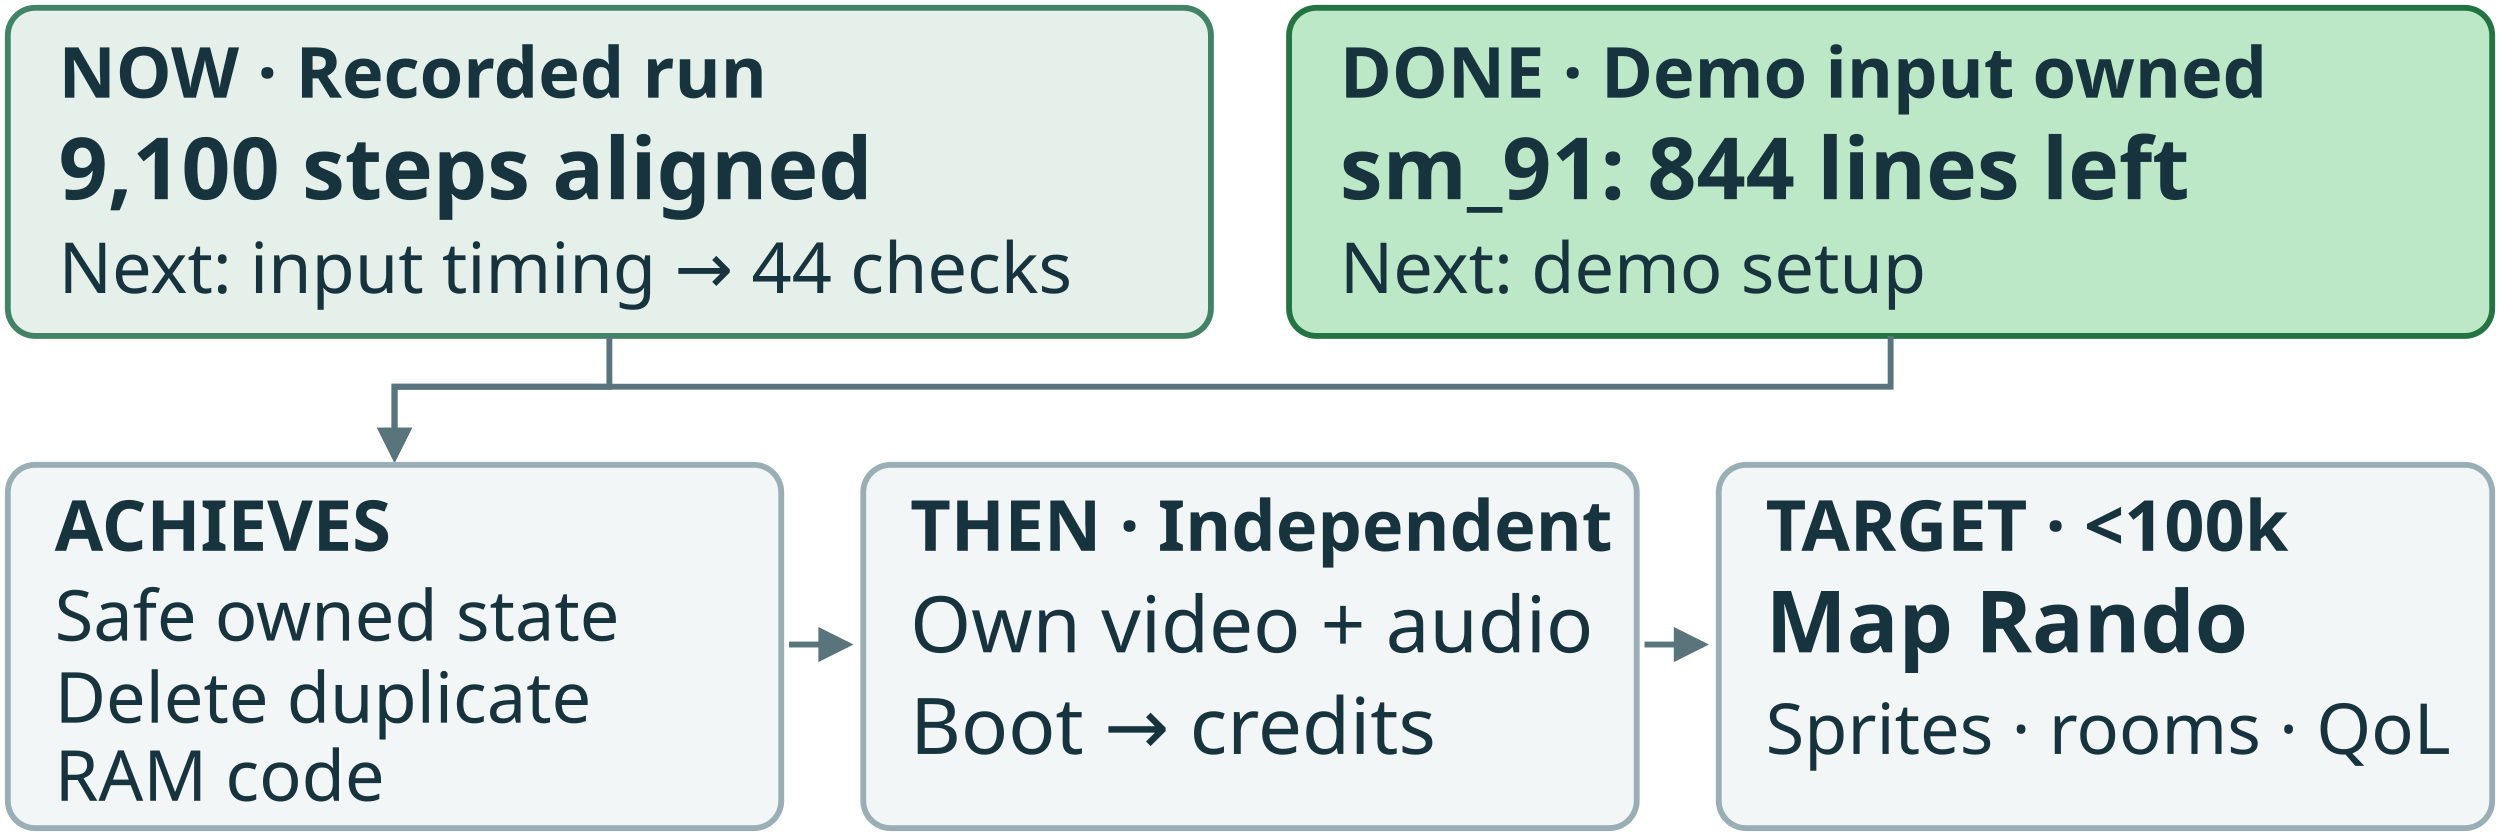
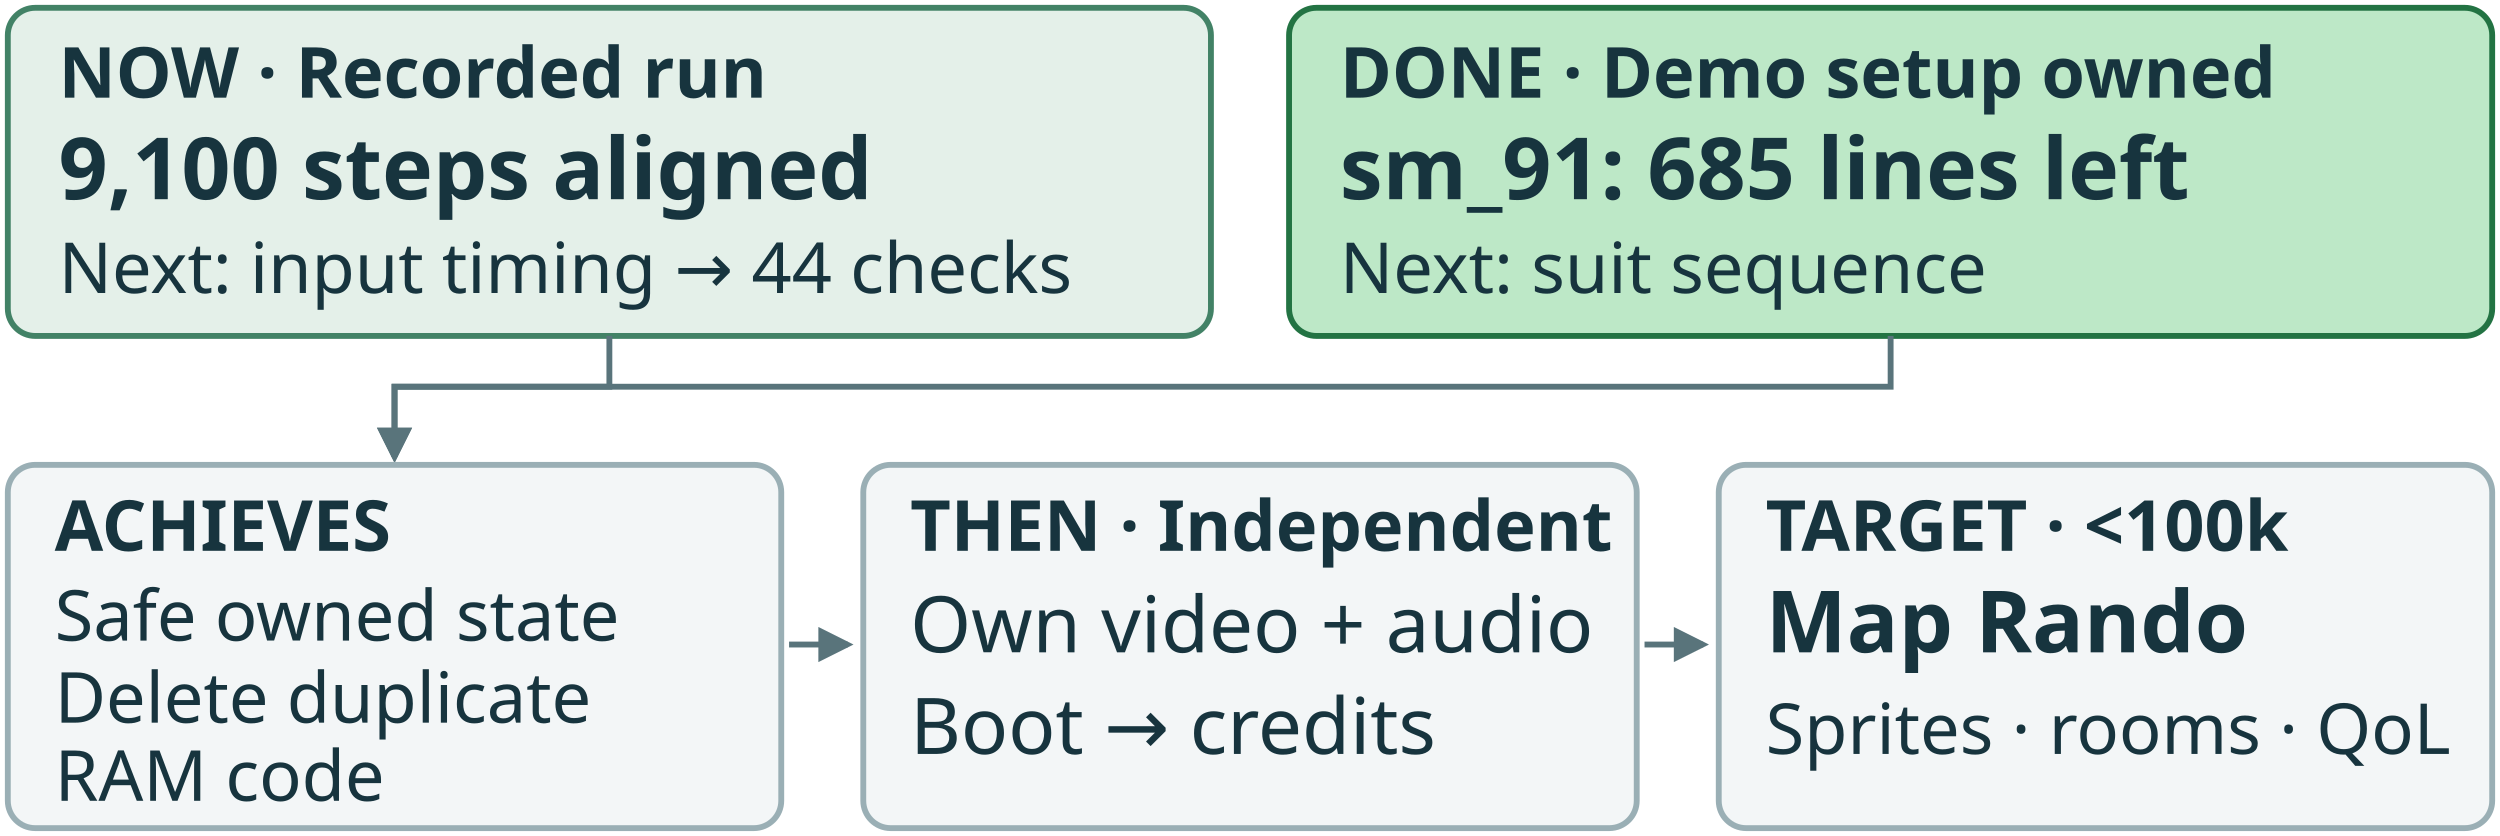
<svg xmlns="http://www.w3.org/2000/svg" width="640" height="214" viewBox="0 0 640 214" role="img" aria-labelledby="title description">
  <defs>
    <marker id="arrow" markerWidth="6" markerHeight="6" refX="5" refY="3" orient="auto">
      <path d="M0 0L6 3L0 6" fill="#59747b" />
    </marker>
  </defs>
  <style>text{font-family:system-ui,Segoe UI,sans-serif;fill:#17343e} .tag{font-size:18px;font-weight:650}.name{font-size:22px;font-weight:650}.note{font-size:20px}.small{font-size:18px}.now{fill:#e4f0e9;stroke:#428266}.done{fill:#bde8c7;stroke:#237343}.later{fill:#f3f6f7;stroke:#9aafb5}rect{stroke-width:1.5}path.link{fill:none;stroke:#59747b;stroke-width:1.5;marker-end:url(#arrow)}</style>
  <g aria-label="Now: gameplay coverage">
    <rect class="now" x="2" y="2" width="308" height="84" rx="7" />
    <text x="15" y="25" class="tag">NOW · Recorded run</text>
    <text x="15" y="51" class="name">9,100 steps aligned</text>
    <text x="15" y="75" class="small">Next: input timing → 44 checks</text>
  </g>
-   <g aria-label="Done: demo input owned. Next: demo setup; sm_91 has 844 lines left">
+   <g aria-label="Done: demo setup owned. Next: suit sequence; sm_91 has 685 lines left">
    <rect class="done" x="330" y="2" width="308" height="84" rx="7" />
-     <text x="343" y="25" class="tag">DONE · Demo input owned</text>
-     <text x="343" y="51" class="name">sm_91: 844 lines left</text>
-     <text x="343" y="75" class="small">Next: demo setup</text>
+     <text x="343" y="25" class="tag">DONE · Demo setup owned</text>
+     <text x="343" y="51" class="name">sm_91: 685 lines left</text>
+     <text x="343" y="75" class="small">Next: suit sequence</text>
  </g>
  <path class="link" d="M156 86V99H101V117" />
  <path class="link" d="M484 86V99H101V117" />
  <g aria-label="Achieves: safe owned state with duplicate RAM code deleted">
    <rect class="later" x="2" y="119" width="198" height="93" rx="7" />
    <text x="14" y="141" class="tag">ACHIEVES</text>
    <text x="14" y="164" class="small">Safe owned state</text>
    <text x="14" y="185" class="small">Delete duplicate</text>
    <text x="14" y="205" class="small">RAM code</text>
  </g>
  <path class="link" d="M202 165H217" />
  <g aria-label="Then: independent engine">
    <rect class="later" x="221" y="119" width="198" height="93" rx="7" />
    <text x="233" y="141" class="tag">THEN · Independent</text>
    <text x="233" y="167" class="note">Own video + audio</text>
    <text x="233" y="193" class="note">Boot → credits</text>
  </g>
  <path class="link" d="M421 165H436" />
  <g aria-label="Target: Map Rando engine">
    <rect class="later" x="440" y="119" width="198" height="93" rx="7" />
    <text x="452" y="141" class="tag">TARGET · &lt;100k</text>
    <text x="452" y="167" class="name">Map Rando</text>
    <text x="452" y="193" class="small">Sprites · rooms · QoL</text>
  </g>
</svg>
